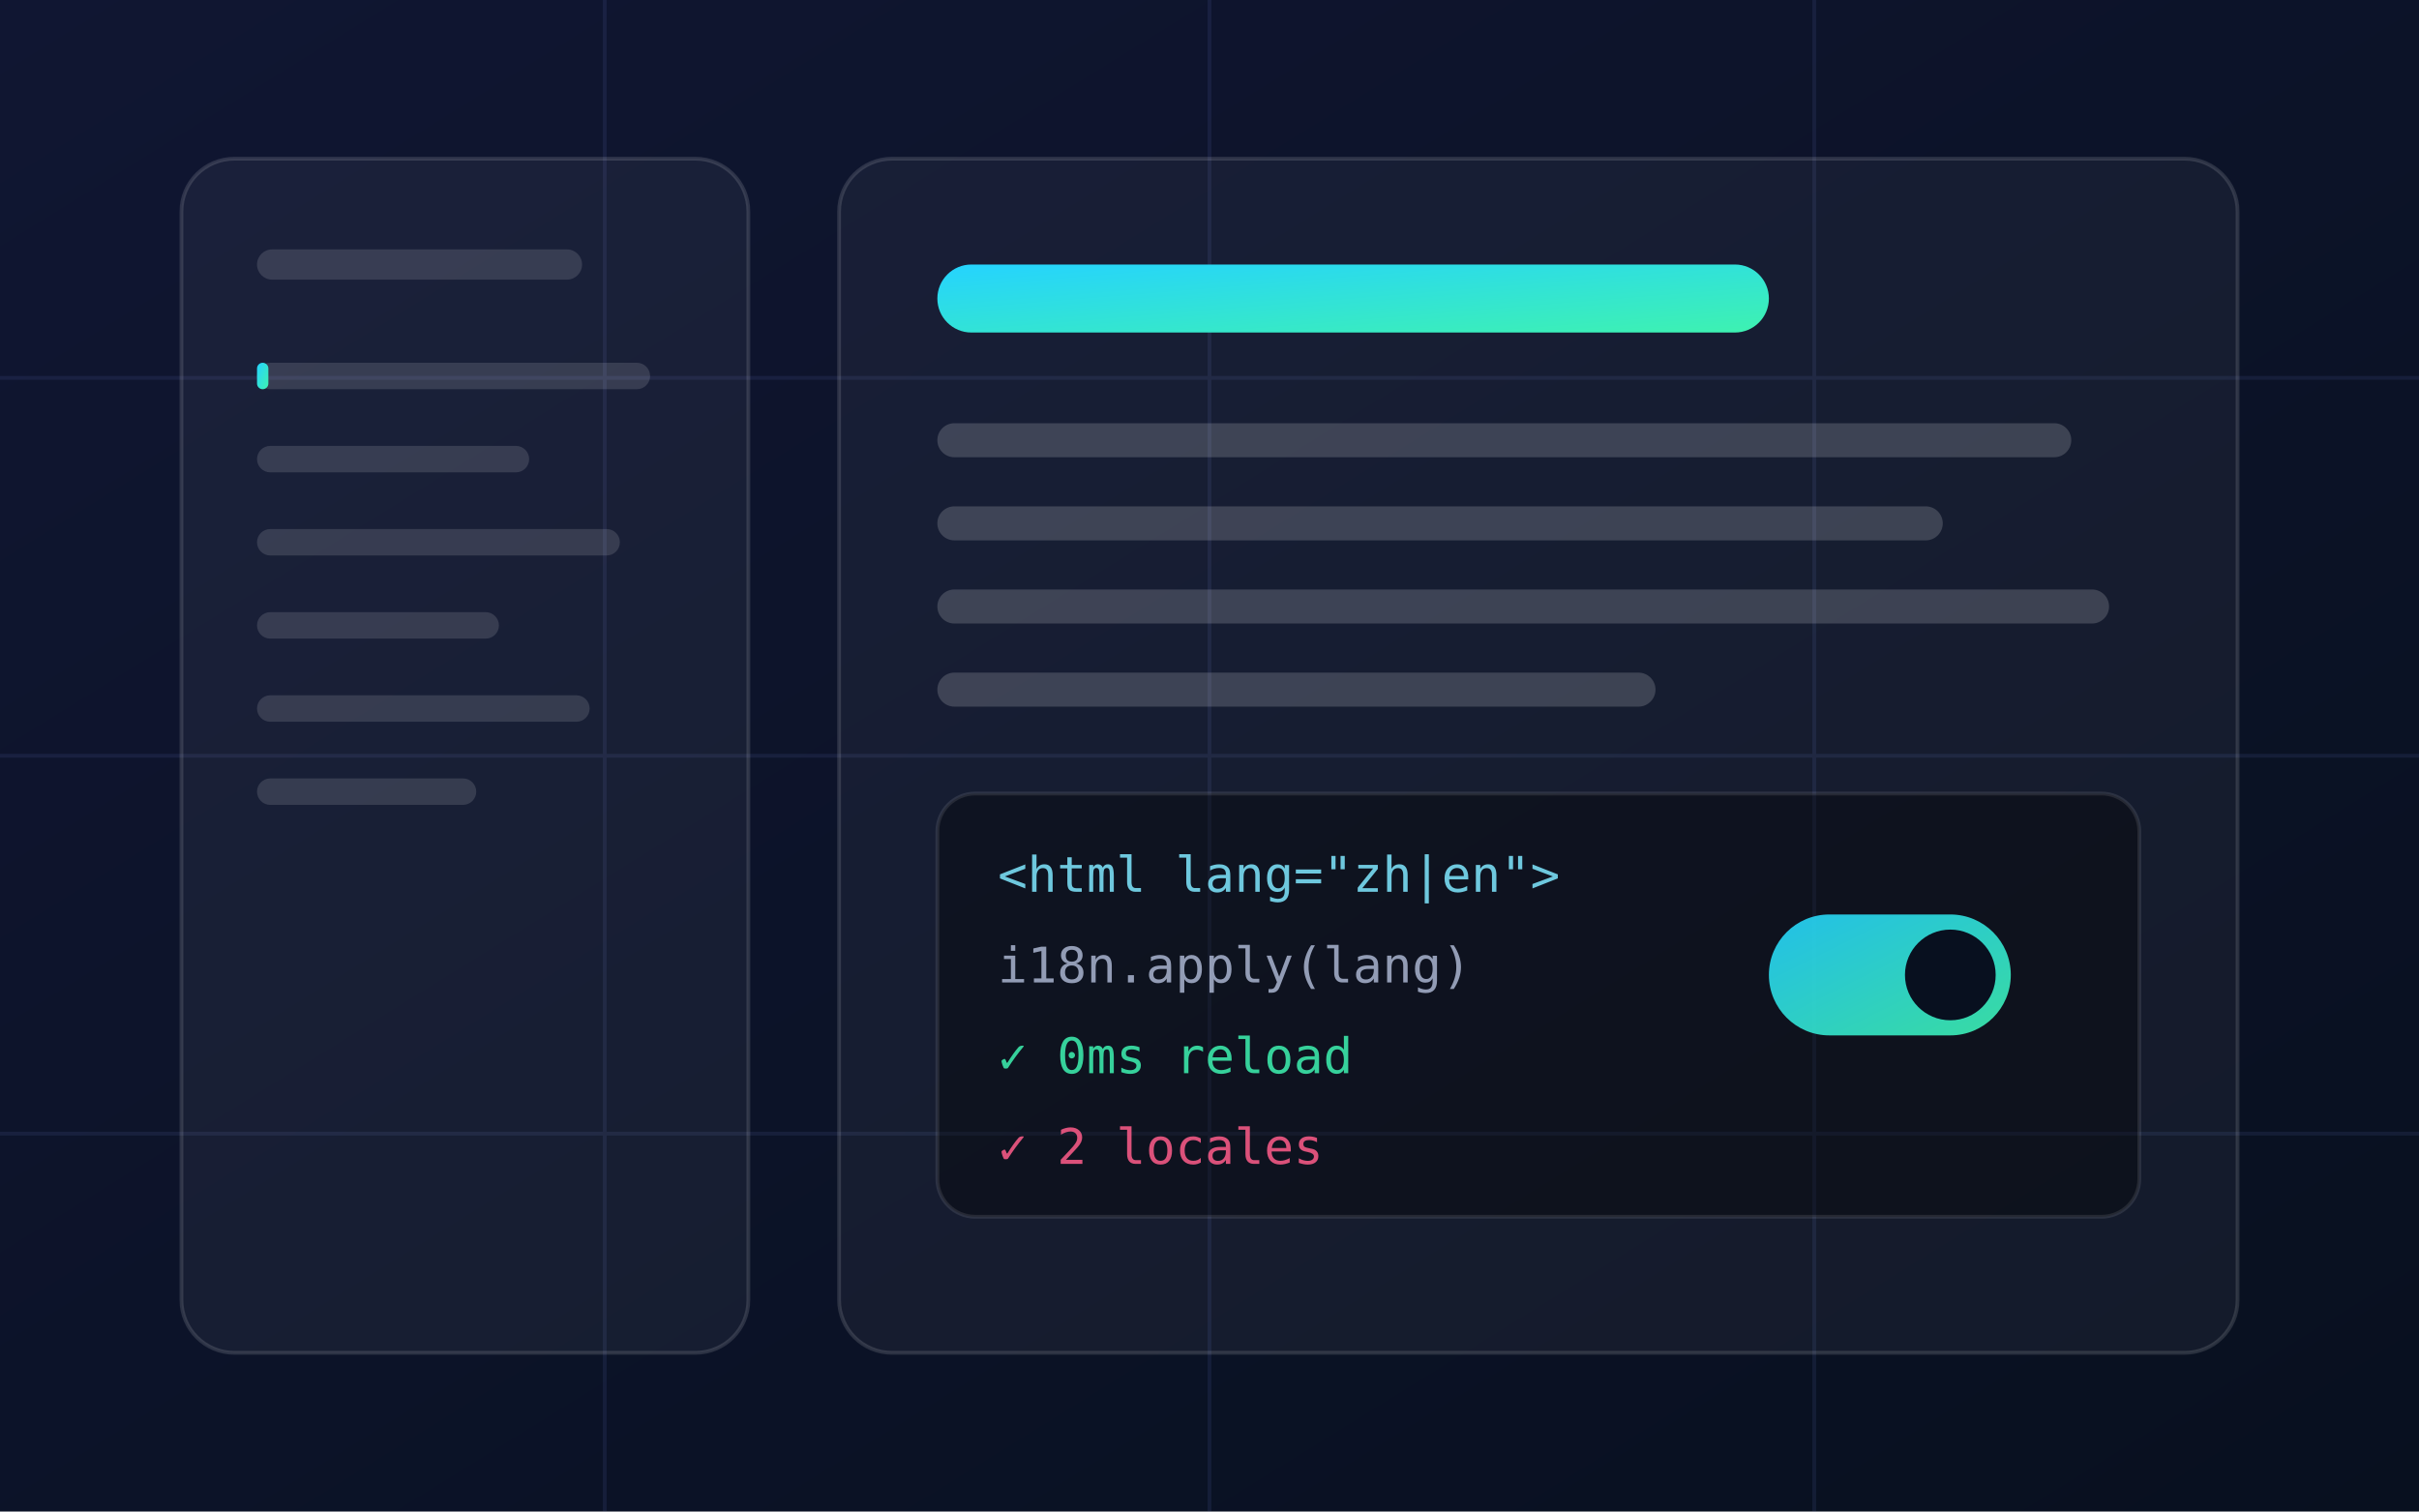
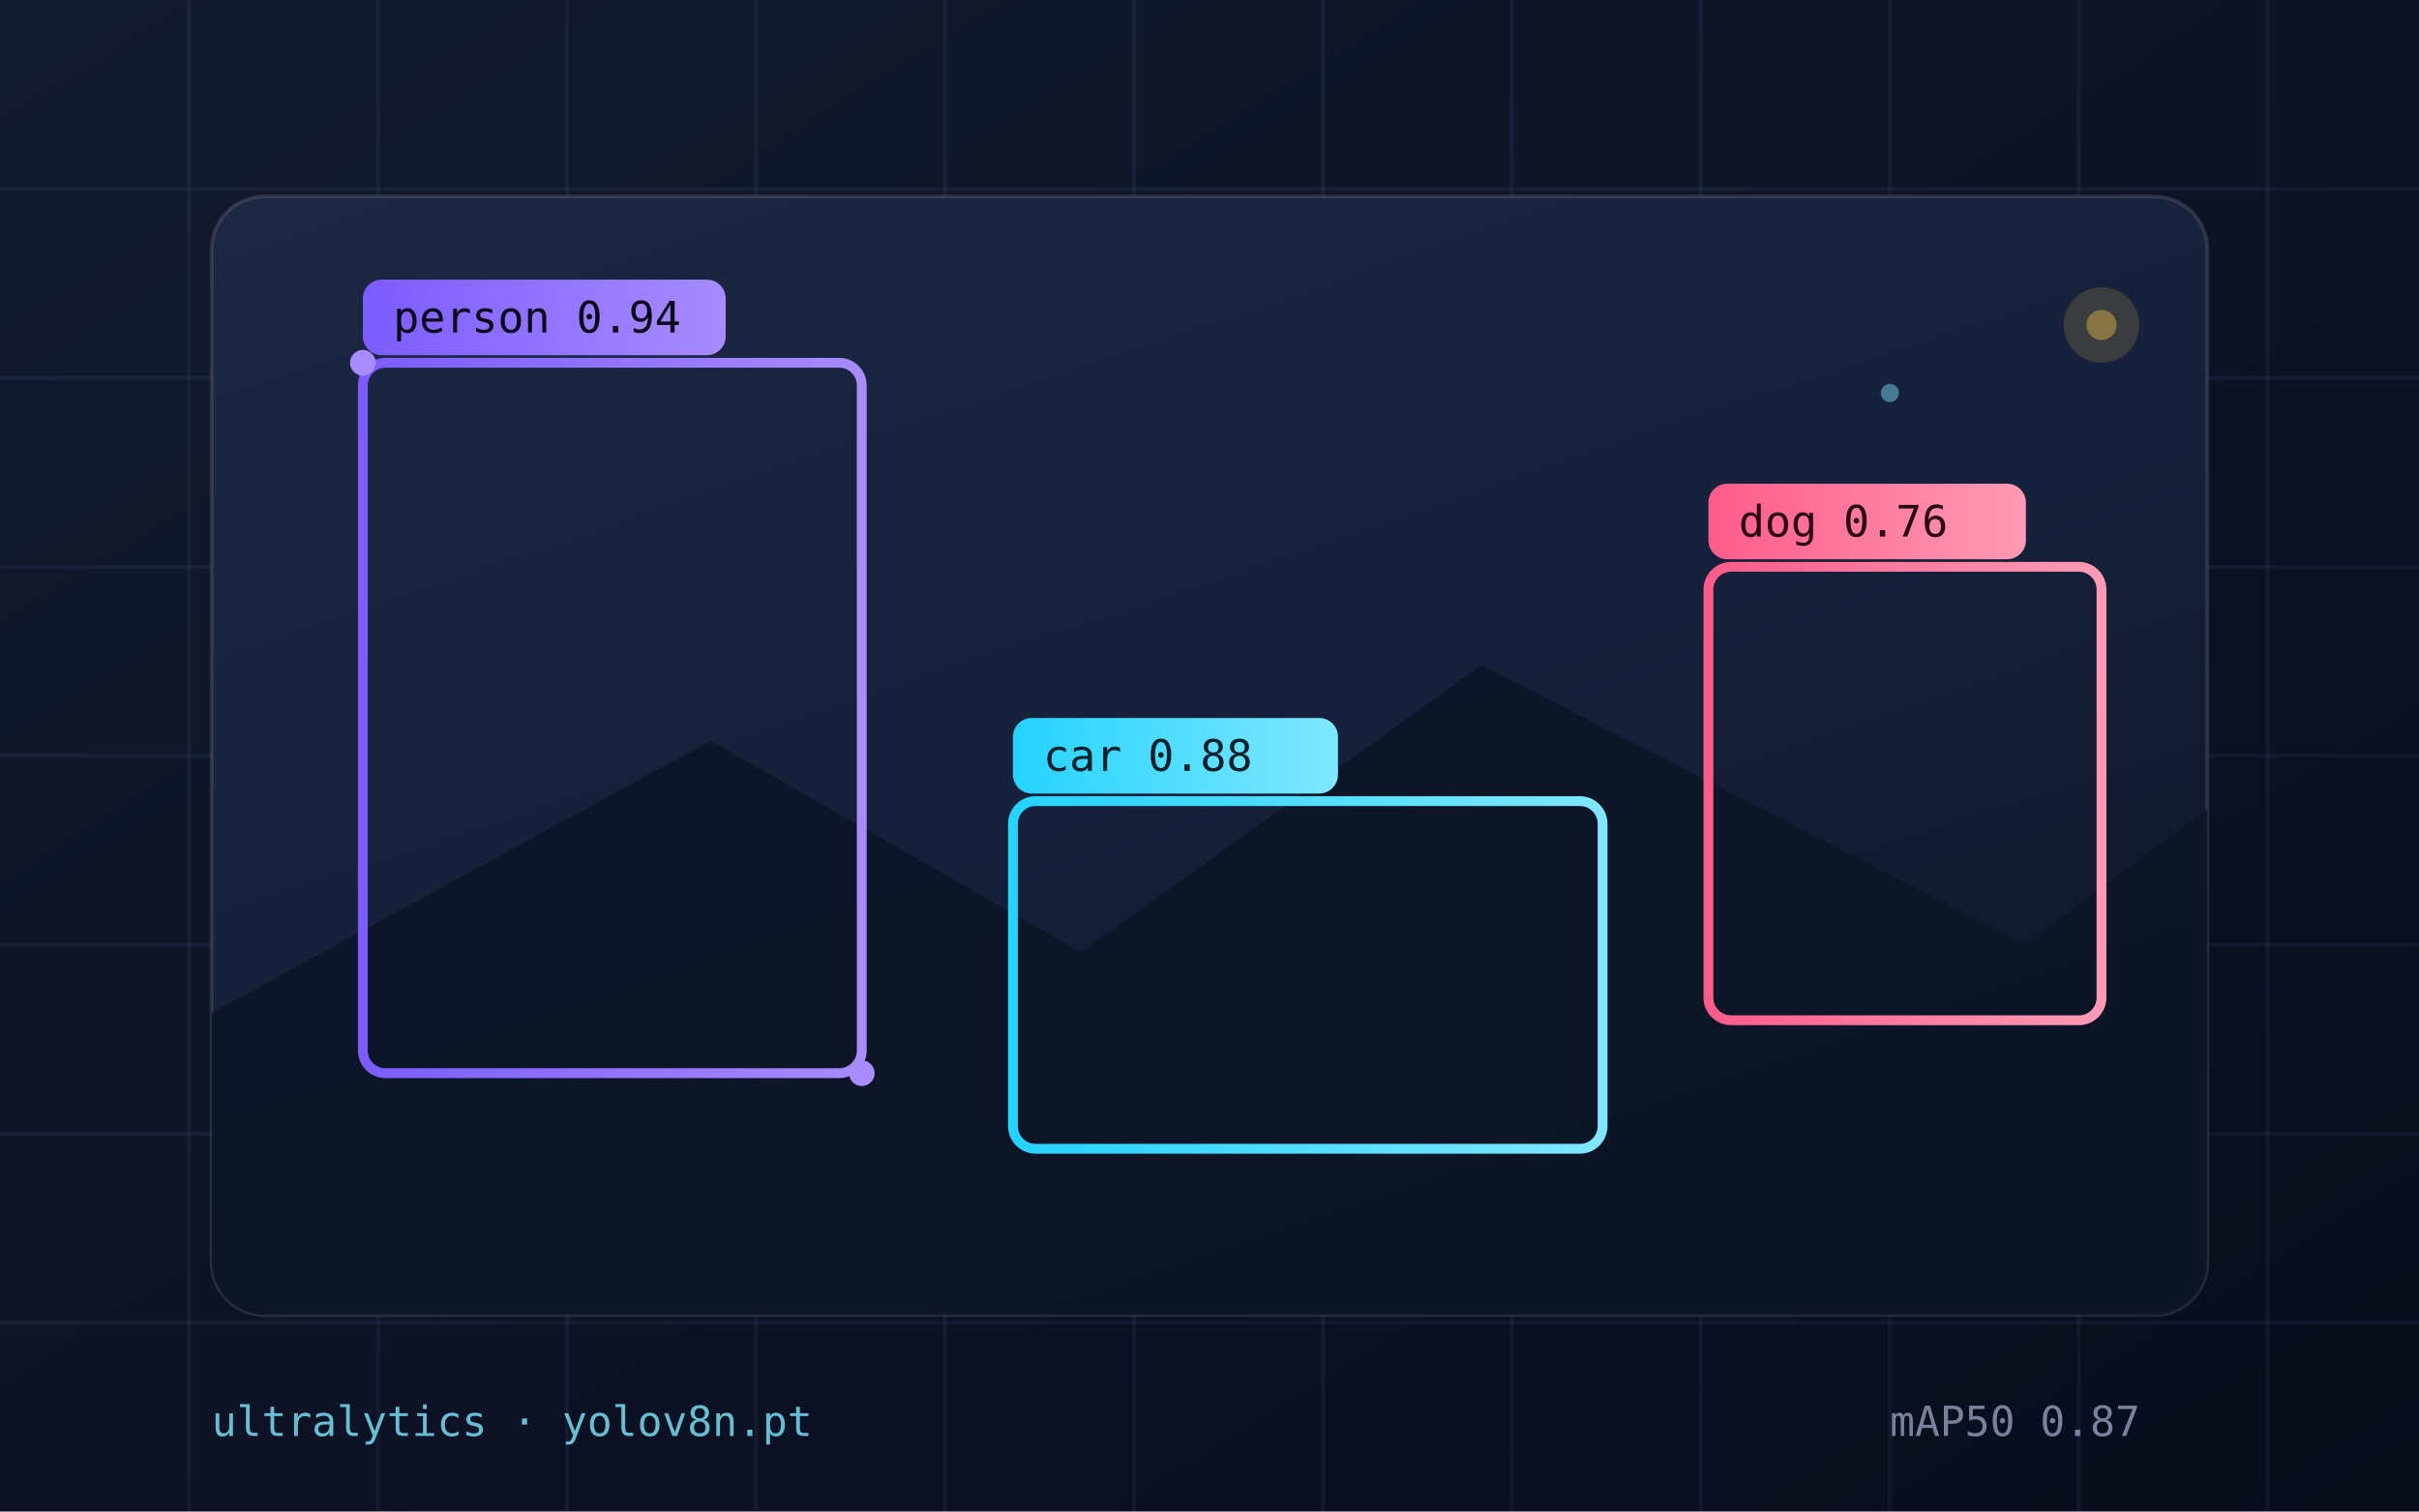
<svg xmlns="http://www.w3.org/2000/svg" viewBox="0 0 640 400" width="640" height="400">
  <defs>
-     <linearGradient id="g2" x1="0" y1="0" x2="1" y2="1">
-       <stop offset="0%" stop-color="#101632" />
-       <stop offset="100%" stop-color="#08101f" />
+     <linearGradient id="y2" x1="0" y1="0" x2="1" y2="1">
+       <stop offset="0%" stop-color="#141a2e" />
+       <stop offset="100%" stop-color="#080d1c" />
    </linearGradient>
-     <linearGradient id="acc2" x1="0" y1="0" x2="1" y2="1">
+     <linearGradient id="box1" x1="0" y1="0" x2="1" y2="0">
+       <stop offset="0%" stop-color="#7c5cff" />
+       <stop offset="100%" stop-color="#a78bff" />
+     </linearGradient>
+     <linearGradient id="box2" x1="0" y1="0" x2="1" y2="0">
      <stop offset="0%" stop-color="#25d3ff" />
-       <stop offset="100%" stop-color="#3ef2b0" />
+       <stop offset="100%" stop-color="#7fe7ff" />
+     </linearGradient>
+     <linearGradient id="box3" x1="0" y1="0" x2="1" y2="0">
+       <stop offset="0%" stop-color="#ff5c8a" />
+       <stop offset="100%" stop-color="#ff9ab5" />
+     </linearGradient>
+     <linearGradient id="scene" x1="0" y1="0" x2="0.6" y2="1">
+       <stop offset="0%" stop-color="#1d2742" />
+       <stop offset="60%" stop-color="#16203a" />
+       <stop offset="100%" stop-color="#0f1729" />
    </linearGradient>
  </defs>
-   <rect width="640" height="400" fill="url(#g2)" />
-   <g stroke="#8ea2ff" stroke-opacity=".09" stroke-width="1">
-     <path d="M0 100H640M0 200H640M0 300H640M160 0V400M320 0V400M480 0V400" />
+   <rect width="640" height="400" fill="url(#y2)" />
+   <g stroke="#8ea2ff" stroke-opacity=".07" stroke-width="1">
+     <path d="M0 50H640M0 100H640M0 150H640M0 200H640M0 250H640M0 300H640M0 350H640" />
+     <path d="M50 0V400M100 0V400M150 0V400M200 0V400M250 0V400M300 0V400M350 0V400M400 0V400M450 0V400M500 0V400M550 0V400M600 0V400" />
  </g>
-   <rect x="48" y="42" width="150" height="316" rx="14" fill="#ffffff" fill-opacity=".05" stroke="#ffffff" stroke-opacity=".13" />
-   <g fill="#ffffff" fill-opacity=".13">
-     <rect x="68" y="66" width="86" height="8" rx="4" />
-     <rect x="68" y="96" width="104" height="7" rx="3.5" />
-     <rect x="68" y="118" width="72" height="7" rx="3.5" />
-     <rect x="68" y="140" width="96" height="7" rx="3.5" />
-     <rect x="68" y="162" width="64" height="7" rx="3.5" />
-     <rect x="68" y="184" width="88" height="7" rx="3.5" />
-     <rect x="68" y="206" width="58" height="7" rx="3.5" />
+   <rect x="56" y="52" width="528" height="296" rx="14" fill="url(#scene)" stroke="#ffffff" stroke-opacity=".12" />
+   <path d="M56 268 L188 196 L286 252 L392 176 L536 250 L584 214 L584 334 A14 14 0 0 1 570 348 L70 348 A14 14 0 0 1 56 334 Z" fill="#0c1425" opacity=".85" />
+   <circle cx="556" cy="86" r="10" fill="#f7c948" opacity=".16" />
+   <circle cx="556" cy="86" r="4" fill="#f7c948" opacity=".4" />
+   <circle cx="500" cy="104" r="2.4" fill="#7fe7ff" opacity=".45" />
+   <g>
+     <rect x="96" y="96" width="132" height="188" rx="6" fill="none" stroke="url(#box1)" stroke-width="2.6" />
+     <rect x="96" y="74" width="96" height="20" rx="5" fill="url(#box1)" />
+     <text x="104" y="88" font-family="ui-monospace,Consolas,monospace" font-size="11.5" fill="#0b0a1a">person 0.94</text>
+     <circle cx="96" cy="96" r="3.4" fill="#a78bff" />
+     <circle cx="228" cy="284" r="3.4" fill="#a78bff" />
  </g>
-   <rect x="68" y="96" width="3" height="7" rx="1.5" fill="url(#acc2)" />
-   <rect x="222" y="42" width="370" height="316" rx="14" fill="#ffffff" fill-opacity=".045" stroke="#ffffff" stroke-opacity=".13" />
-   <rect x="248" y="70" width="220" height="18" rx="9" fill="url(#acc2)" />
-   <g fill="#ffffff" fill-opacity=".17">
-     <rect x="248" y="112" width="300" height="9" rx="4.5" />
-     <rect x="248" y="134" width="266" height="9" rx="4.5" />
-     <rect x="248" y="156" width="310" height="9" rx="4.5" />
-     <rect x="248" y="178" width="190" height="9" rx="4.5" />
+   <g>
+     <rect x="268" y="212" width="156" height="92" rx="6" fill="none" stroke="url(#box2)" stroke-width="2.6" />
+     <rect x="268" y="190" width="86" height="20" rx="5" fill="url(#box2)" />
+     <text x="276" y="204" font-family="ui-monospace,Consolas,monospace" font-size="11.5" fill="#04202a">car 0.88</text>
  </g>
-   <rect x="248" y="210" width="318" height="112" rx="10" fill="#000000" fill-opacity=".35" stroke="#ffffff" stroke-opacity=".1" />
-   <g font-family="ui-monospace,Consolas,monospace" font-size="13" fill="#7fe7ff" fill-opacity=".85">
-     <text x="264" y="236">&lt;html lang="zh|en"&gt;</text>
-     <text x="264" y="260" fill="#a9b4cf">  i18n.apply(lang)</text>
-     <text x="264" y="284" fill="#3ef2b0">  ✓ 0ms reload</text>
-     <text x="264" y="308" fill="#ff5c8a">  ✓ 2 locales</text>
+   <g>
+     <rect x="452" y="150" width="104" height="120" rx="6" fill="none" stroke="url(#box3)" stroke-width="2.6" />
+     <rect x="452" y="128" width="84" height="20" rx="5" fill="url(#box3)" />
+     <text x="460" y="142" font-family="ui-monospace,Consolas,monospace" font-size="11.5" fill="#2a0713">dog 0.76</text>
  </g>
-   <g transform="translate(500,258)">
-     <rect x="-32" y="-16" width="64" height="32" rx="16" fill="url(#acc2)" fill-opacity=".9" />
-     <circle cx="16" cy="0" r="12" fill="#08101f" />
+   <g font-family="ui-monospace,Consolas,monospace" font-size="11" fill="#7fe7ff" fill-opacity=".8">
+     <text x="56" y="380">ultralytics · yolov8n.pt</text>
+   </g>
+   <g font-family="ui-monospace,Consolas,monospace" font-size="11" fill="#a9b4cf" fill-opacity=".7">
+     <text x="500" y="380">mAP50 0.87</text>
  </g>
</svg>
